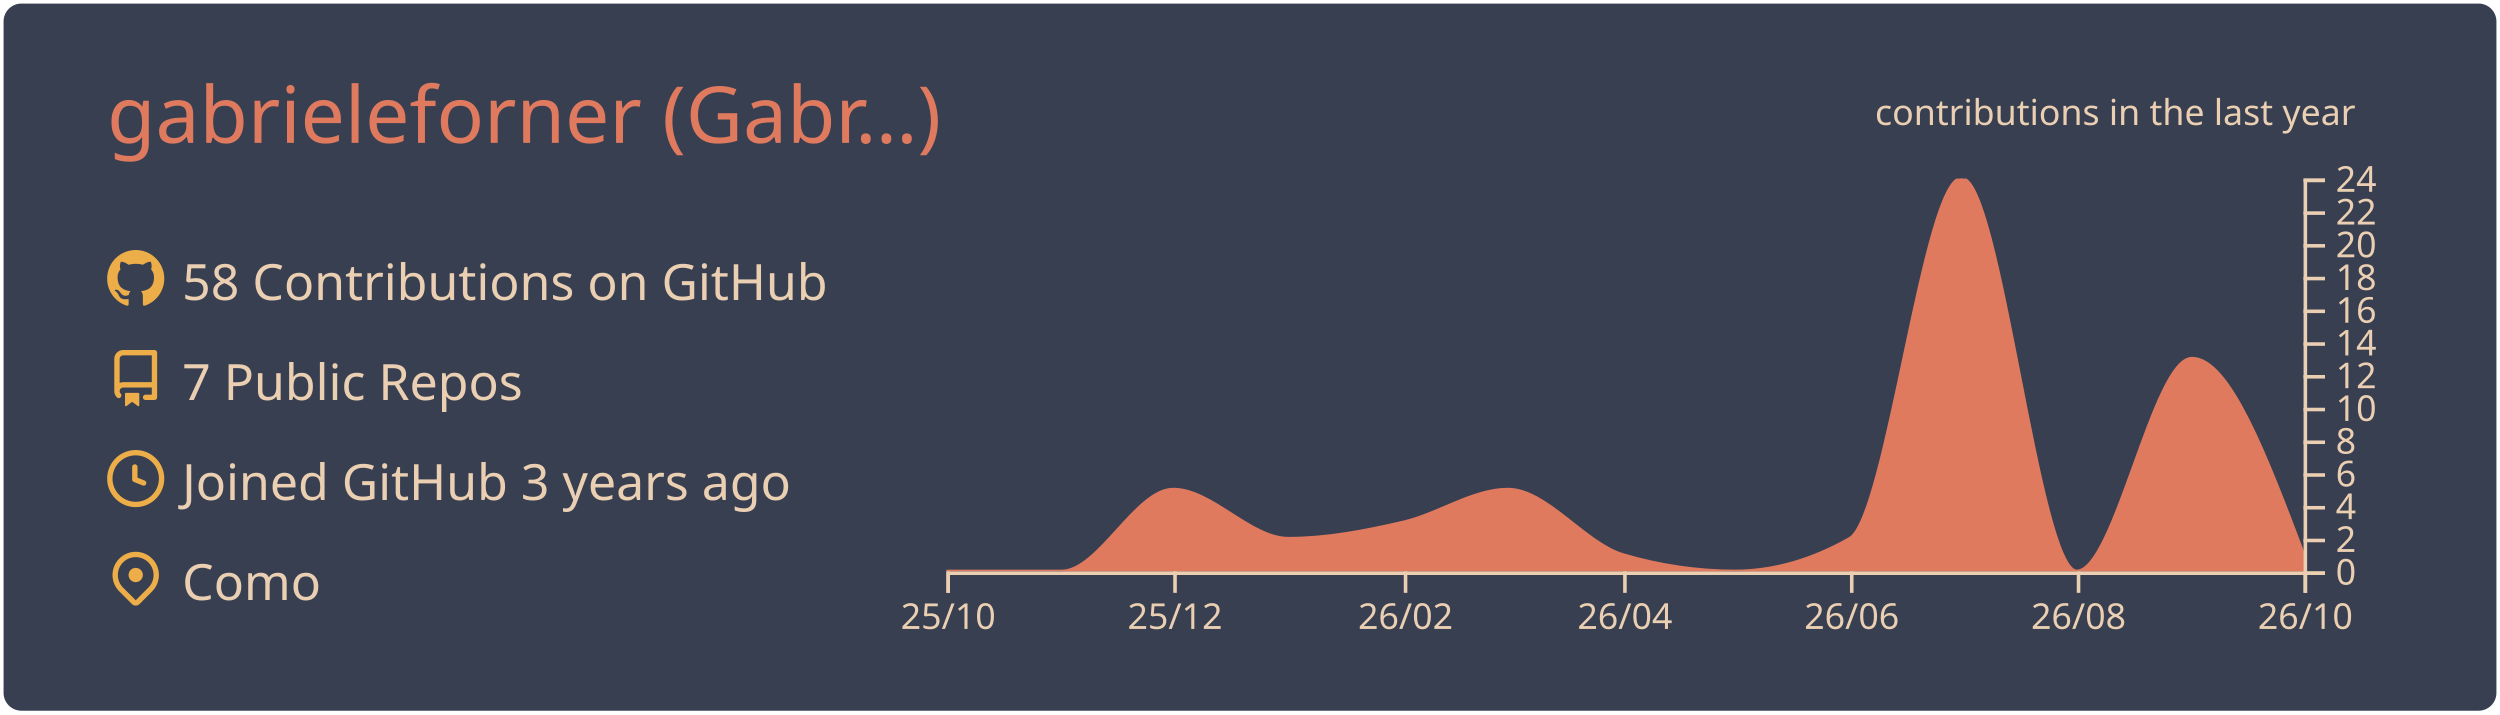
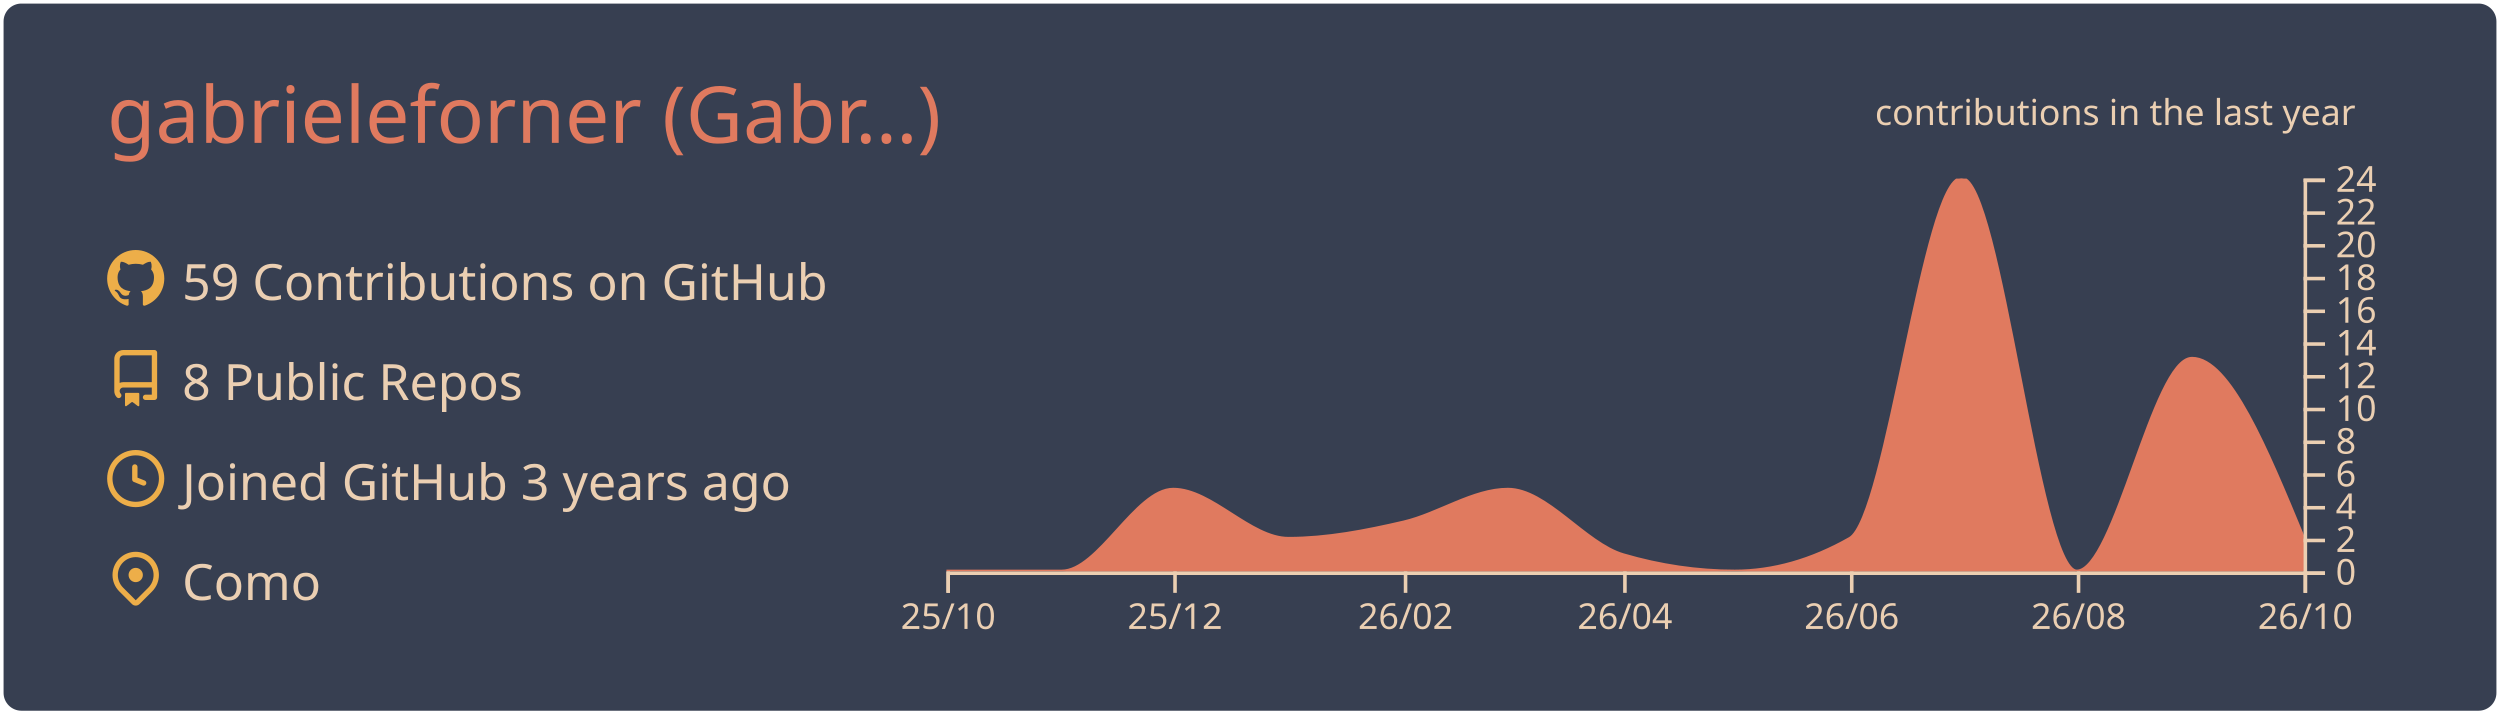
<svg xmlns="http://www.w3.org/2000/svg" width="700" height="200" viewBox="0 0 700 200">
  <style>* {
          font-family: 'Segoe UI', Ubuntu, "Helvetica Neue", Sans-Serif
        }</style>
  <g class="gpsc-root">
    <rect x="1" y="1" rx="5" ry="5" height="99%" width="99.714%" stroke="#000000" stroke-width="1" fill="#373f51" stroke-opacity="0" />
    <text x="30" y="40" class="gpsc-item" style="--gpsc-i: 0; font-size: 22px; fill: #e07a5f;">gabrieleforner (Gabr…)</text>
    <g transform="translate(0,40)">
      <g transform="translate(30,30)">
        <g class="gpsc-item" style="--gpsc-i: 0;">
          <g transform="translate(0,0)" width="14" height="14" fill="#edae49">
            <path fill-rule="evenodd" d="M8 0C3.58 0 0 3.58 0 8c0 3.54 2.29 6.53 5.47 7.59.4.07.55-.17.55-.38 0-.19-.01-.82-.01-1.49-2.01.37-2.53-.49-2.69-.94-.09-.23-.48-.94-.82-1.13-.28-.15-.68-.52-.01-.53.63-.01 1.08.58 1.23.82.72 1.21 1.87.87 2.33.66.07-.52.28-.87.51-1.07-1.78-.2-3.64-.89-3.64-3.95 0-.87.31-1.59.82-2.15-.08-.2-.36-1.02.08-2.12 0 0 .67-.21 2.2.82.64-.18 1.32-.27 2-.27.68 0 1.36.09 2 .27 1.53-1.04 2.2-.82 2.2-.82.44 1.1.16 1.92.08 2.12.51.56.82 1.27.82 2.15 0 3.07-1.87 3.75-3.65 3.95.29.25.54.73.54 1.48 0 1.07-.01 1.93-.01 2.2 0 .21.15.46.55.38A8.013 8.013 0 0016 8c0-4.42-3.58-8-8-8z" />
          </g>
        </g>
        <g class="gpsc-item" style="--gpsc-i: 1;">
          <g transform="translate(0,28)" width="14" height="14" fill="#edae49">
            <path fill-rule="evenodd" d="M2 2.5A2.5 2.5 0 014.5 0h8.75a.75.75 0 01.75.75v12.5a.75.75 0 01-.75.75h-2.5a.75.75 0 110-1.5h1.75v-2h-8a1 1 0 00-.714 1.7.75.75 0 01-1.072 1.05A2.495 2.495 0 012 11.5v-9zm10.5-1V9h-8c-.356 0-.694.074-1 .208V2.5a1 1 0 011-1h8zM5 12.25v3.25a.25.25 0 00.4.2l1.45-1.087a.25.25 0 01.3 0L8.6 15.7a.25.25 0 00.4-.2v-3.25a.25.25 0 00-.25-.25h-3.5a.25.25 0 00-.25.25z" />
          </g>
        </g>
        <g class="gpsc-item" style="--gpsc-i: 2;">
          <g transform="translate(0,56)" width="14" height="14" fill="#edae49">
            <path fill-rule="evenodd" d="M1.5 8a6.5 6.5 0 1113 0 6.5 6.5 0 01-13 0zM8 0a8 8 0 100 16A8 8 0 008 0zm.5 4.75a.75.75 0 00-1.5 0v3.5a.75.75 0 00.471.696l2.5 1a.75.75 0 00.557-1.392L8.5 7.742V4.75z" />
          </g>
        </g>
        <g class="gpsc-item" style="--gpsc-i: 3;">
          <g transform="translate(0,84)" width="14" height="14" fill="#edae49">
            <path fill-rule="evenodd" d="M11.536 3.464a5 5 0 010 7.072L8 14.07l-3.536-3.535a5 5 0 117.072-7.072v.001zm1.06 8.132a6.5 6.5 0 10-9.192 0l3.535 3.536a1.5 1.5 0 002.122 0l3.535-3.536zM8 9a2 2 0 100-4 2 2 0 000 4z" />
          </g>
        </g>
-         <text x="21" y="14" class="gpsc-item" style="--gpsc-i: 0; fill: #ebcfb2; font-size: 14px;">58 Contributions on GitHub</text>
-         <text x="21" y="42" class="gpsc-item" style="--gpsc-i: 1; fill: #ebcfb2; font-size: 14px;">7 Public Repos</text>
+         <text x="21" y="14" class="gpsc-item" style="--gpsc-i: 0; fill: #ebcfb2; font-size: 14px;">59 Contributions on GitHub</text>
+         <text x="21" y="42" class="gpsc-item" style="--gpsc-i: 1; fill: #ebcfb2; font-size: 14px;">8 Public Repos</text>
        <text x="21" y="70" class="gpsc-item" style="--gpsc-i: 2; fill: #ebcfb2; font-size: 14px;">Joined GitHub 3 years ago</text>
        <text x="21" y="98" class="gpsc-item" style="--gpsc-i: 3; fill: #ebcfb2; font-size: 14px;">Como</text>
      </g>
      <g color="#e07a5f" transform="translate(295,10)">
        <clipPath id="gpsc-reveal-clip">
          <rect class="gpsc-reveal" x="-30" y="0" width="410" height="110" style="--gpsc-w: 410px; --gpsc-i: 4;" />
        </clipPath>
        <g clip-path="url(#gpsc-reveal-clip)" class="gpsc-chart" style="--gpsc-i: 4;">
-           <path transform="translate(-30,0)" stroke="#e07a5f" fill="#e07a5f" opacity="1" d="M0,110C10.758,110,21.516,110,32.274,110C42.685,110,53.096,87.083,63.507,87.083C74.265,87.083,85.023,100.833,95.781,100.833C106.539,100.833,117.297,98.753,128.055,96.25C137.772,93.99,147.489,87.083,157.205,87.083C167.963,87.083,178.721,102.259,189.479,105.417C199.89,108.472,210.301,110,220.712,110C231.47,110,242.228,106.944,252.986,100.833C263.397,94.919,273.808,0,284.219,0C294.977,0,305.735,110,316.493,110C327.251,110,338.009,50.417,348.767,50.417C359.178,50.417,369.589,77.917,380,105.417L380,110C369.589,110,359.178,110,348.767,110C338.009,110,327.251,110,316.493,110C305.735,110,294.977,110,284.219,110C273.808,110,263.397,110,252.986,110C242.228,110,231.47,110,220.712,110C210.301,110,199.89,110,189.479,110C178.721,110,167.963,110,157.205,110C147.489,110,137.772,110,128.055,110C117.297,110,106.539,110,95.781,110C85.023,110,74.265,110,63.507,110C53.096,110,42.685,110,32.274,110C21.516,110,10.758,110,0,110Z" />
+           <path transform="translate(-30,0)" stroke="#e07a5f" fill="#e07a5f" opacity="1" d="M0,110C10.758,110,21.516,110,32.274,110C42.685,110,53.096,87.083,63.507,87.083C74.265,87.083,85.023,100.833,95.781,100.833C106.539,100.833,117.297,98.753,128.055,96.25C137.772,93.99,147.489,87.083,157.205,87.083C167.963,87.083,178.721,102.259,189.479,105.417C199.89,108.472,210.301,110,220.712,110C231.47,110,242.228,106.944,252.986,100.833C263.397,94.919,273.808,0,284.219,0C294.977,0,305.735,110,316.493,110C327.251,110,338.009,50.417,348.767,50.417C359.178,50.417,369.589,75.625,380,100.833L380,110C369.589,110,359.178,110,348.767,110C338.009,110,327.251,110,316.493,110C305.735,110,294.977,110,284.219,110C273.808,110,263.397,110,252.986,110C242.228,110,231.47,110,220.712,110C210.301,110,199.89,110,189.479,110C178.721,110,167.963,110,157.205,110C147.489,110,137.772,110,128.055,110C117.297,110,106.539,110,95.781,110C85.023,110,74.265,110,63.507,110C53.096,110,42.685,110,32.274,110C21.516,110,10.758,110,0,110Z" />
        </g>
        <g color="#ebcfb2" transform="translate(-30,110)" fill="none" font-size="10" font-family="sans-serif" text-anchor="middle">
          <path class="domain" stroke="currentColor" d="M0.5,6V0.5H380.5V6" />
          <g class="tick" opacity="1" transform="translate(0.5,0)">
            <line stroke="currentColor" y2="6" />
            <text fill="currentColor" y="9" dy="0.71em">25/10</text>
          </g>
          <g class="tick" opacity="1" transform="translate(64.00685,0)">
            <line stroke="currentColor" y2="6" />
            <text fill="currentColor" y="9" dy="0.71em">25/12</text>
          </g>
          <g class="tick" opacity="1" transform="translate(128.5548,0)">
            <line stroke="currentColor" y2="6" />
            <text fill="currentColor" y="9" dy="0.71em">26/02</text>
          </g>
          <g class="tick" opacity="1" transform="translate(189.9795,0)">
            <line stroke="currentColor" y2="6" />
            <text fill="currentColor" y="9" dy="0.71em">26/04</text>
          </g>
          <g class="tick" opacity="1" transform="translate(253.4863,0)">
            <line stroke="currentColor" y2="6" />
            <text fill="currentColor" y="9" dy="0.71em">26/06</text>
          </g>
          <g class="tick" opacity="1" transform="translate(316.9932,0)">
            <line stroke="currentColor" y2="6" />
            <text fill="currentColor" y="9" dy="0.71em">26/08</text>
          </g>
          <g class="tick" opacity="1" transform="translate(380.5,0)">
            <line stroke="currentColor" y2="6" />
            <text fill="currentColor" y="9" dy="0.71em">26/10</text>
          </g>
        </g>
        <g color="#ebcfb2" transform="translate(350,0)" fill="none" font-size="10" font-family="sans-serif" text-anchor="start">
          <path class="domain" stroke="currentColor" d="M6,110.5H0.5V0.5H6" />
          <g class="tick" opacity="1" transform="translate(0,110.5)">
            <line stroke="currentColor" x2="6" />
            <text fill="currentColor" x="9" dy="0.32em">0</text>
          </g>
          <g class="tick" opacity="1" transform="translate(0,101.3333)">
            <line stroke="currentColor" x2="6" />
            <text fill="currentColor" x="9" dy="0.32em">2</text>
          </g>
          <g class="tick" opacity="1" transform="translate(0,92.16667)">
            <line stroke="currentColor" x2="6" />
            <text fill="currentColor" x="9" dy="0.32em">4</text>
          </g>
          <g class="tick" opacity="1" transform="translate(0,83)">
            <line stroke="currentColor" x2="6" />
            <text fill="currentColor" x="9" dy="0.32em">6</text>
          </g>
          <g class="tick" opacity="1" transform="translate(0,73.83333)">
            <line stroke="currentColor" x2="6" />
            <text fill="currentColor" x="9" dy="0.32em">8</text>
          </g>
          <g class="tick" opacity="1" transform="translate(0,64.66667)">
            <line stroke="currentColor" x2="6" />
            <text fill="currentColor" x="9" dy="0.32em">10</text>
          </g>
          <g class="tick" opacity="1" transform="translate(0,55.5)">
            <line stroke="currentColor" x2="6" />
            <text fill="currentColor" x="9" dy="0.32em">12</text>
          </g>
          <g class="tick" opacity="1" transform="translate(0,46.33333)">
            <line stroke="currentColor" x2="6" />
            <text fill="currentColor" x="9" dy="0.32em">14</text>
          </g>
          <g class="tick" opacity="1" transform="translate(0,37.16667)">
            <line stroke="currentColor" x2="6" />
            <text fill="currentColor" x="9" dy="0.32em">16</text>
          </g>
          <g class="tick" opacity="1" transform="translate(0,28)">
            <line stroke="currentColor" x2="6" />
            <text fill="currentColor" x="9" dy="0.32em">18</text>
          </g>
          <g class="tick" opacity="1" transform="translate(0,18.83333)">
            <line stroke="currentColor" x2="6" />
            <text fill="currentColor" x="9" dy="0.32em">20</text>
          </g>
          <g class="tick" opacity="1" transform="translate(0,9.666667)">
            <line stroke="currentColor" x2="6" />
            <text fill="currentColor" x="9" dy="0.32em">22</text>
          </g>
          <g class="tick" opacity="1" transform="translate(0,0.5)">
            <line stroke="currentColor" x2="6" />
            <text fill="currentColor" x="9" dy="0.32em">24</text>
          </g>
        </g>
        <g>
          <text y="-15" x="230" style="fill: #ebcfb2; font-size: 10px;">contributions in the last year</text>
        </g>
      </g>
    </g>
  </g>
</svg>
